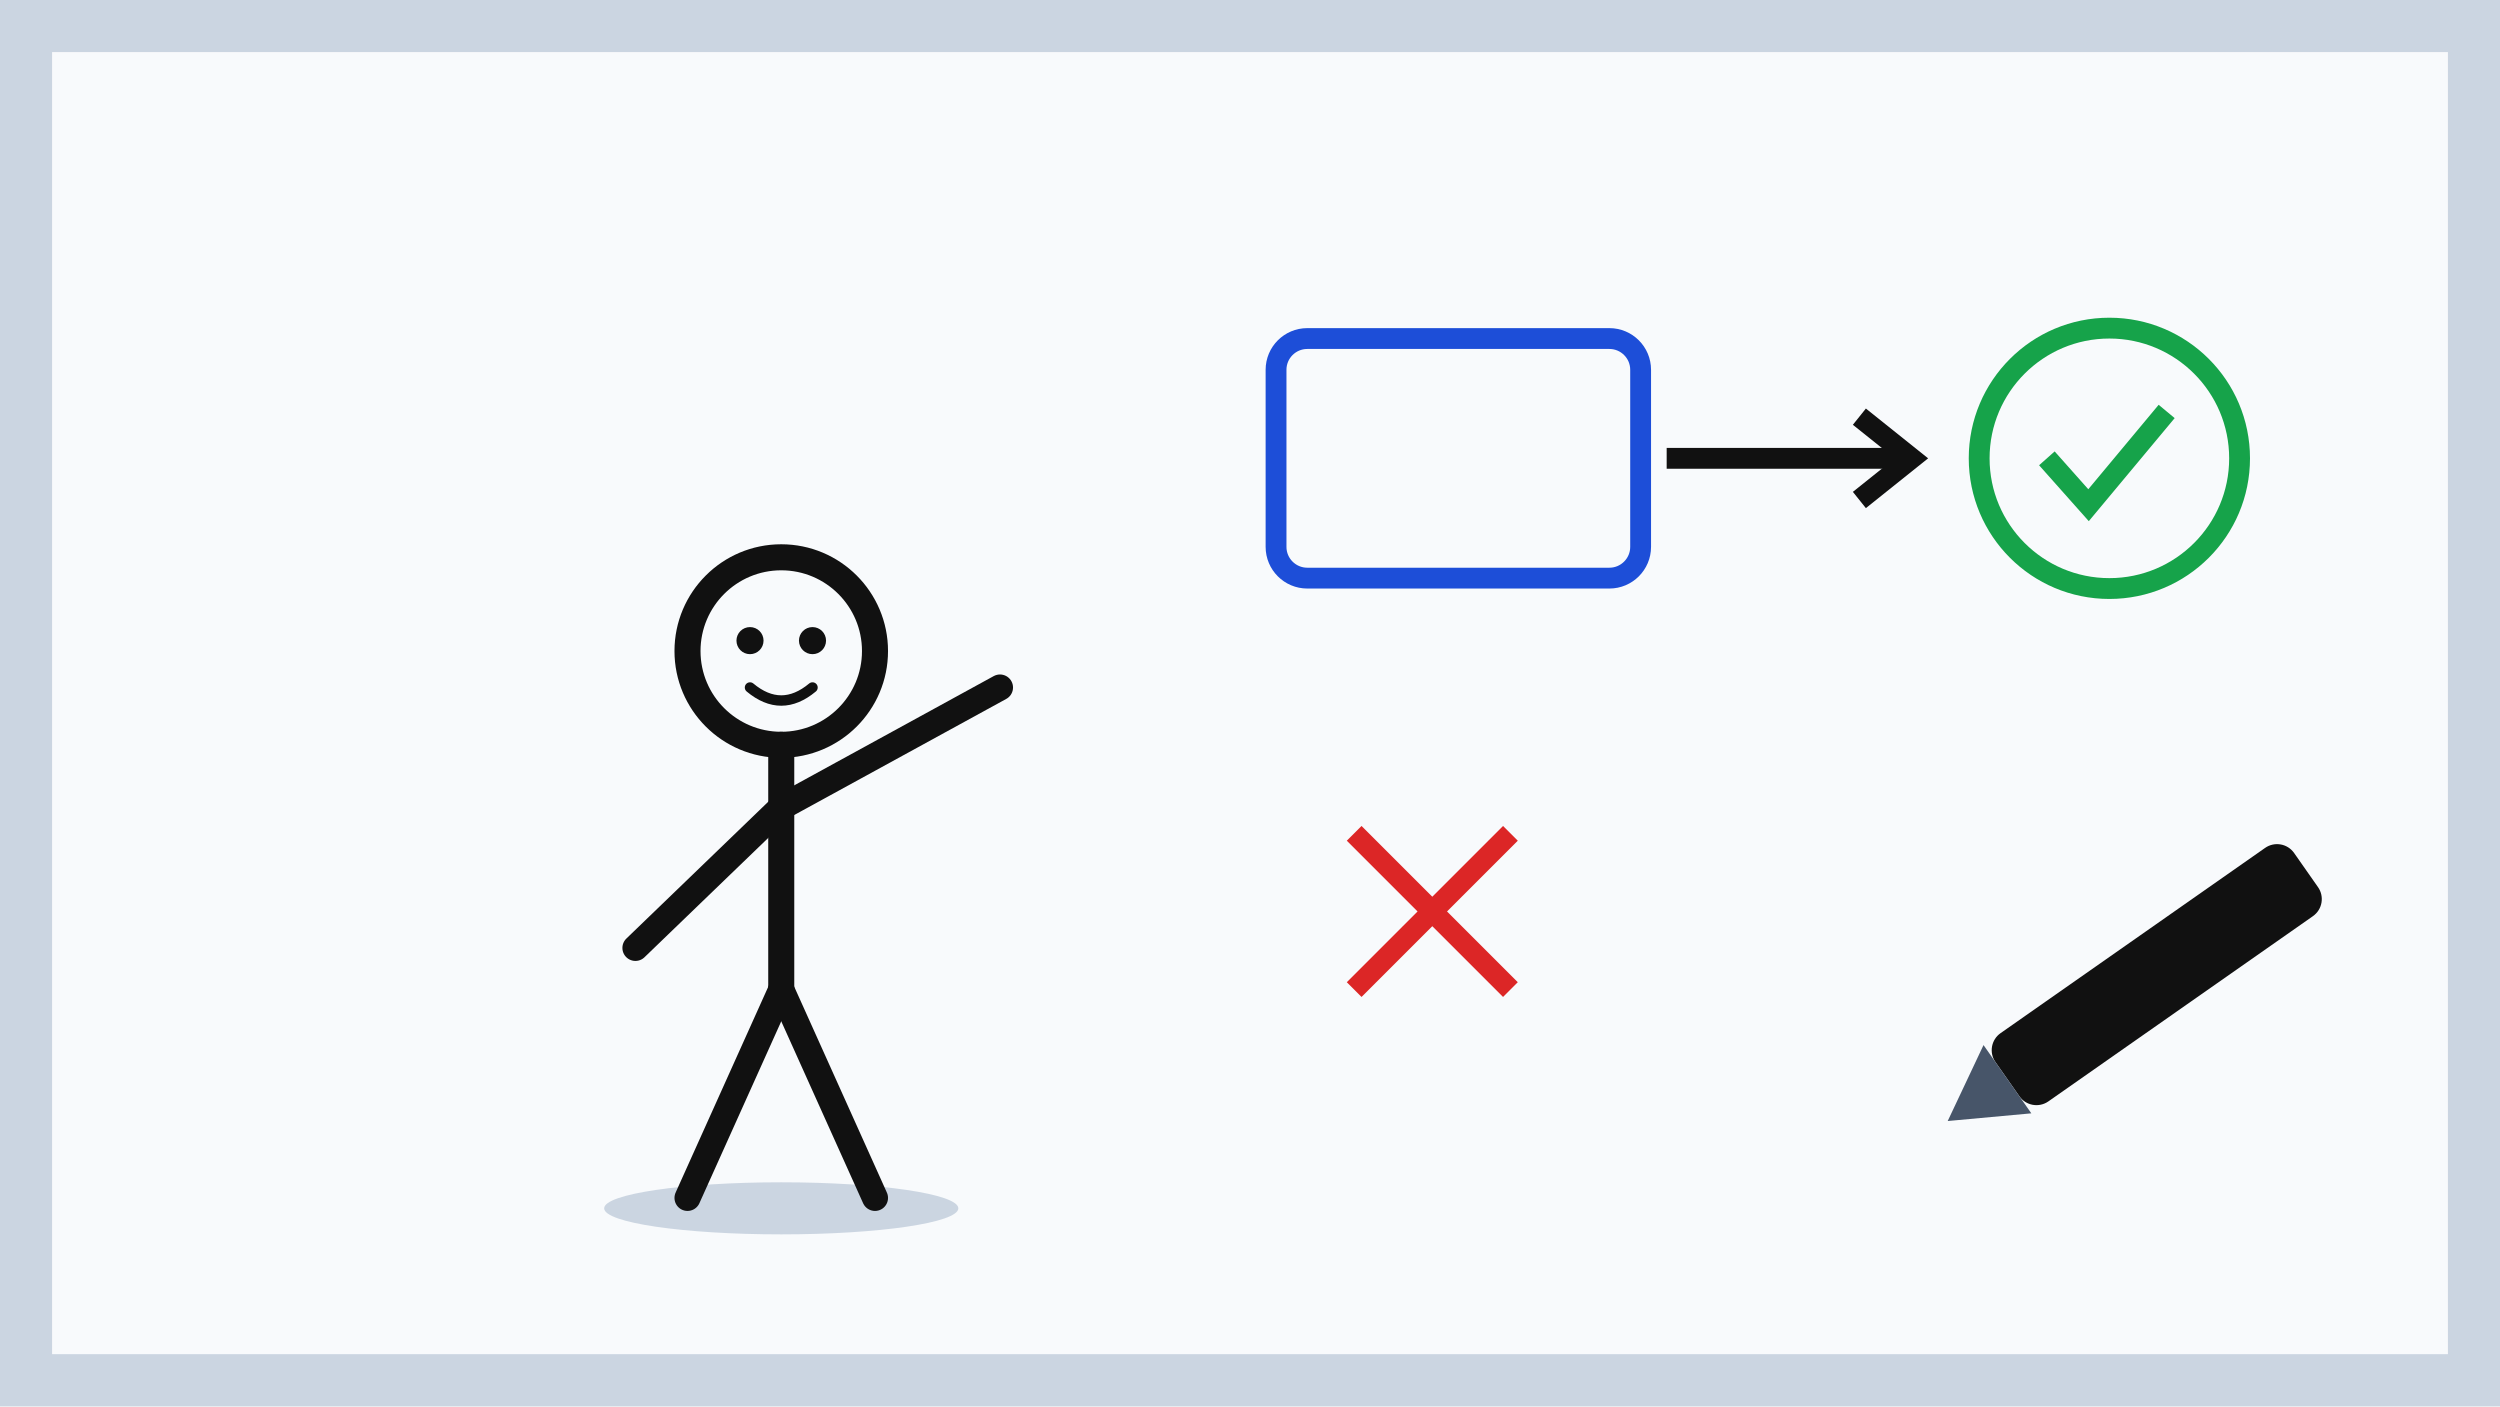
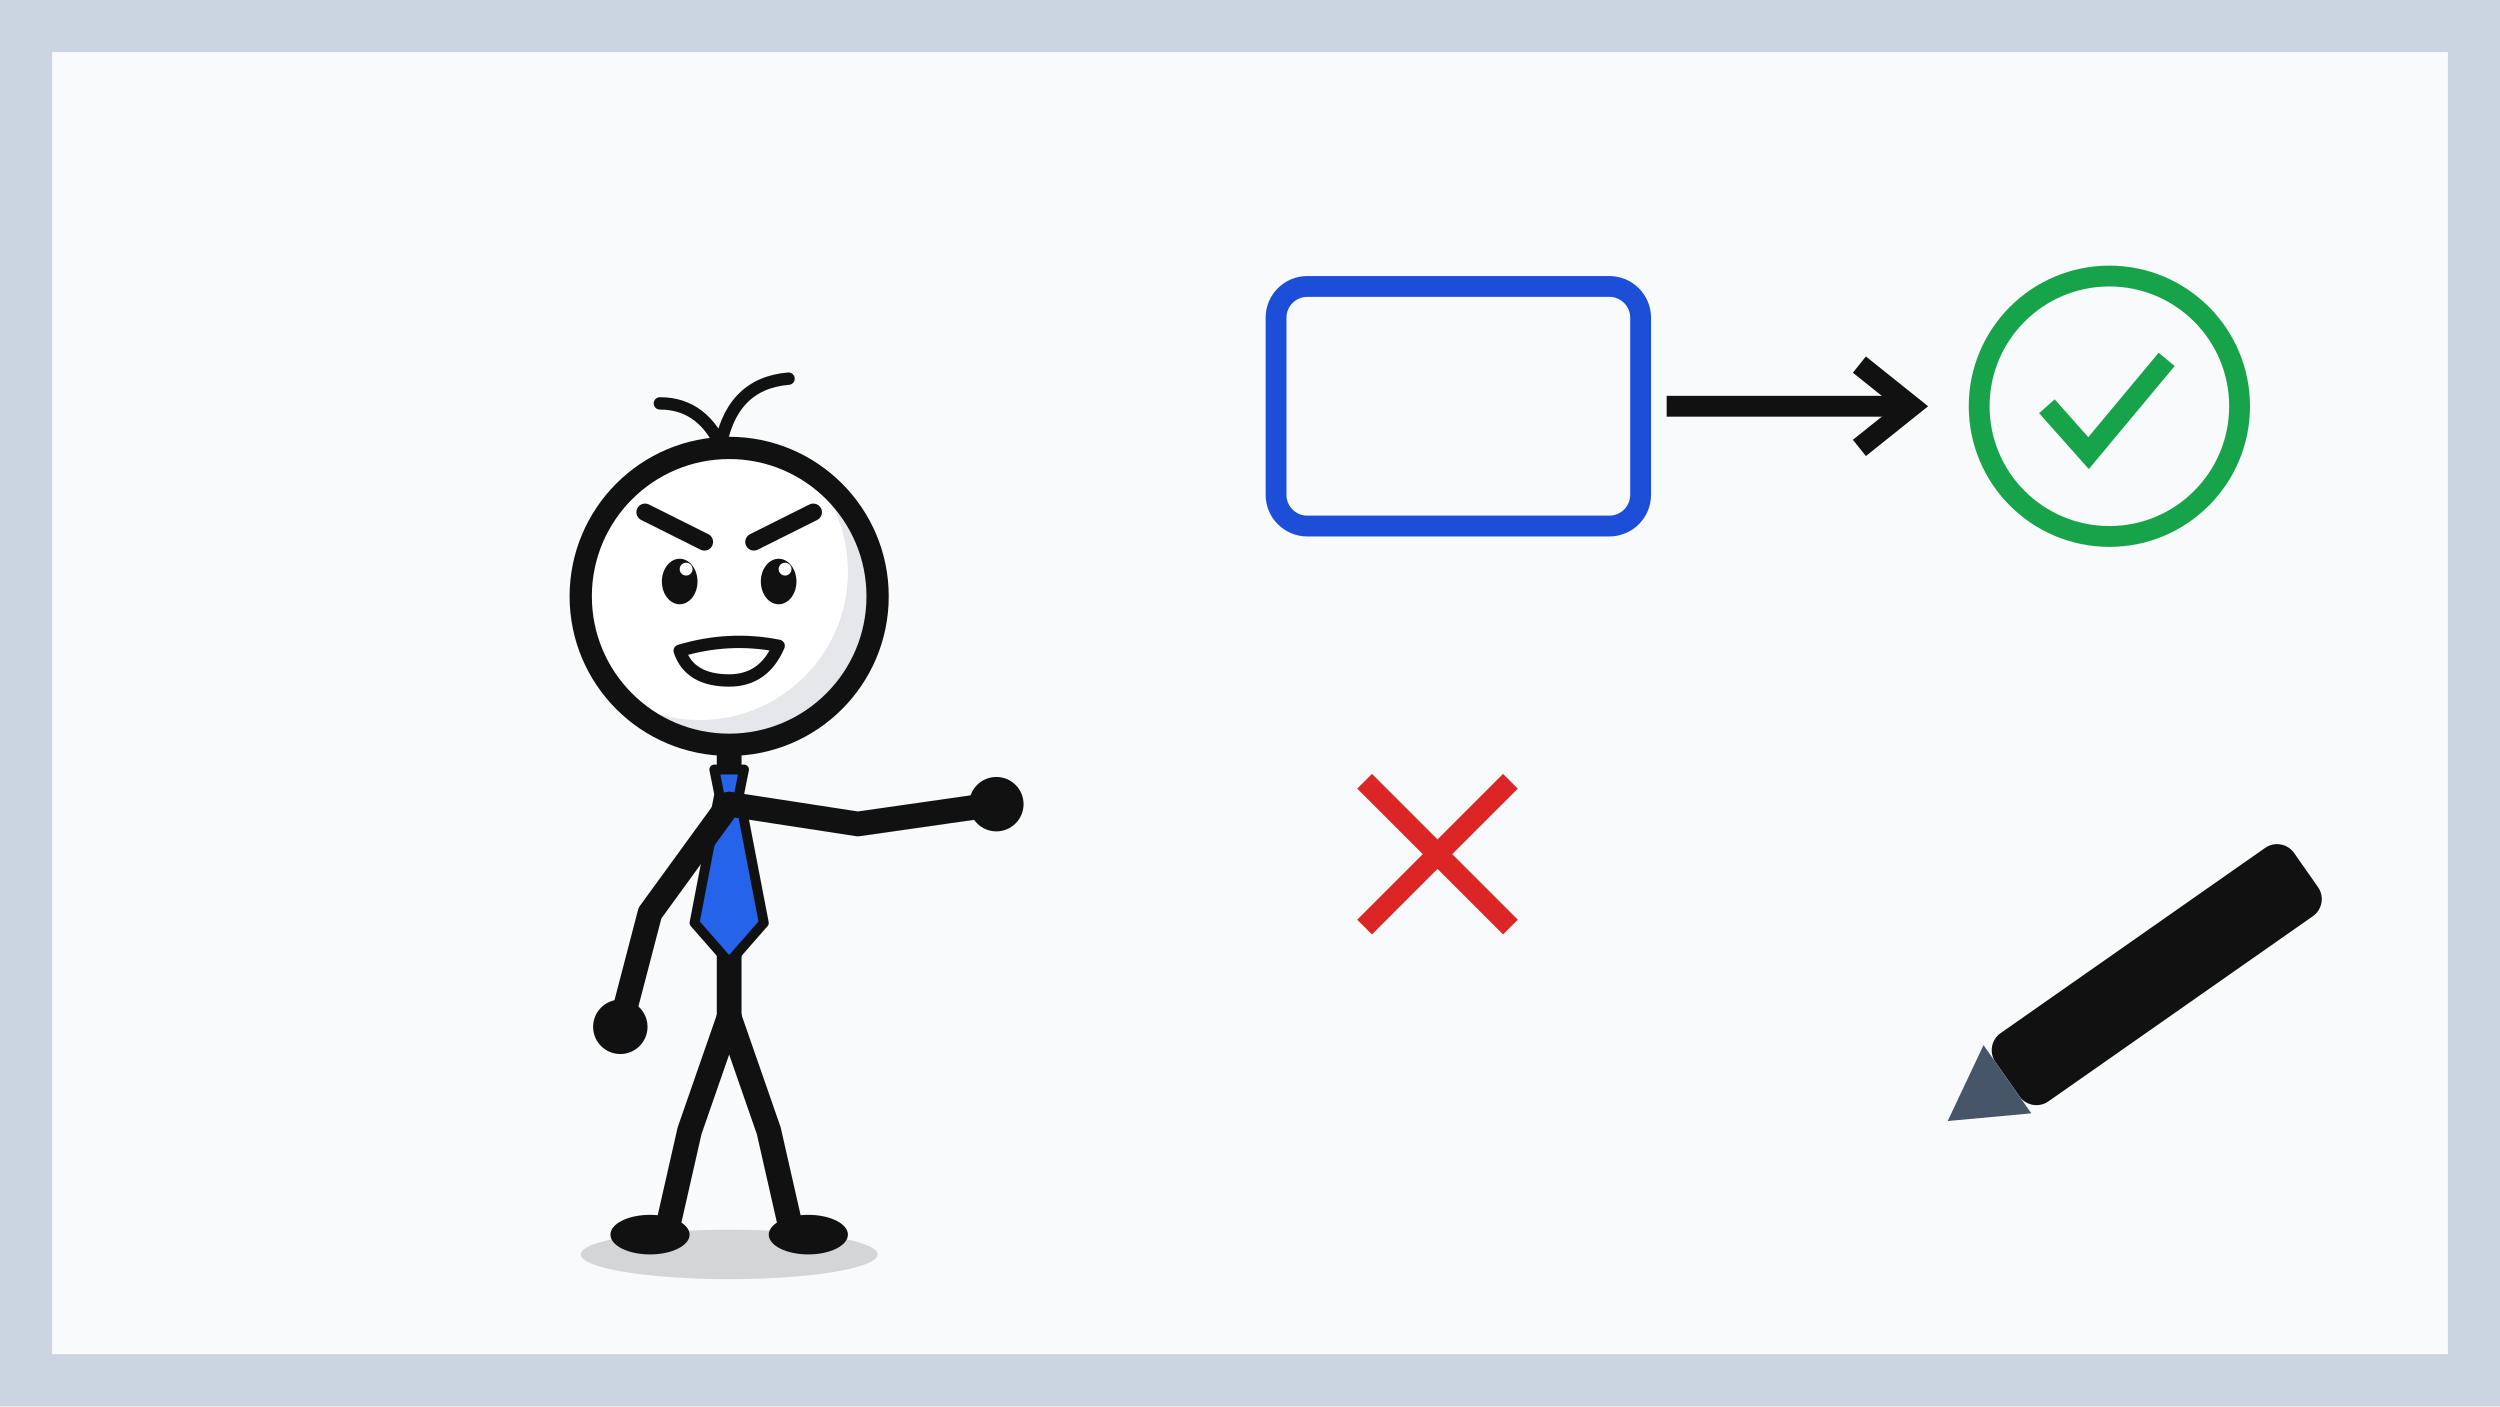
<svg xmlns="http://www.w3.org/2000/svg" viewBox="0 0 480 270" width="480" height="270">
  <style>
- .bob{animation:bob 1.2s ease-in-out infinite}
- .wave{transform-box:fill-box;transform-origin:0% 100%;animation:wave .8s ease-in-out infinite alternate}
- .legA{transform-box:fill-box;transform-origin:50% 0%;animation:step .6s ease-in-out infinite alternate}
- .legB{transform-box:fill-box;transform-origin:50% 0%;animation:step .6s ease-in-out infinite alternate-reverse}
.pop{transform-box:fill-box;transform-origin:50% 50%;animation:pop 1.6s ease-in-out infinite}
.blink{animation:blink 1.4s steps(2) infinite}
.draw{stroke-dasharray:400;animation:draw 3s linear infinite}
.spin{transform-box:fill-box;transform-origin:50% 50%;animation:spin 8s linear infinite}
- @keyframes bob{50%{transform:translateY(-6px)}}
- @keyframes wave{from{transform:rotate(-25deg)}to{transform:rotate(20deg)}}
- @keyframes step{from{transform:rotate(-12deg)}to{transform:rotate(12deg)}}
@keyframes pop{0%,100%{transform:scale(1)}50%{transform:scale(1.15)}}
@keyframes blink{50%{opacity:.35}}
@keyframes draw{from{stroke-dashoffset:400}to{stroke-dashoffset:0}}
@keyframes spin{to{transform:rotate(360deg)}}
</style>
  <defs />
  <rect width="480" height="270" fill="#f8fafc" />
  <rect x="5" y="5" width="470" height="260" fill="none" stroke="#cbd5e1" stroke-width="10" />
-   <rect x="245" y="65" width="70" height="46" rx="6" fill="none" stroke="#1d4ed8" stroke-width="4" />
-   <path class="draw" d="M320 88 h45" stroke="#111" stroke-width="4" />
-   <path d="M357 80 l10 8 l-10 8" stroke="#111" stroke-width="4" fill="none" />
-   <circle cx="405" cy="88" r="25" fill="none" stroke="#16a34a" stroke-width="4" />
-   <path d="M393 88 l8 9 l15 -18" stroke="#16a34a" stroke-width="4" fill="none" />
-   <path d="M260 160 l30 30 m0 -30 l-30 30" stroke="#dc2626" stroke-width="4" />
+   <rect x="245" y="55" width="70" height="46" rx="6" fill="none" stroke="#1d4ed8" stroke-width="4" />
+   <path class="draw" d="M320 78 h45" stroke="#111" stroke-width="4" />
+   <path d="M357 70 l10 8 l-10 8" stroke="#111" stroke-width="4" fill="none" />
+   <circle cx="405" cy="78" r="25" fill="none" stroke="#16a34a" stroke-width="4" />
+   <path d="M393 78 l8 9 l15 -18" stroke="#16a34a" stroke-width="4" fill="none" />
+   <path d="M262 150 l28 28 m0 -28 l-28 28" stroke="#dc2626" stroke-width="4" />
  <g class="pop">
    <g transform="rotate(-35 410 190)">
      <rect x="380" y="182" width="70" height="16" rx="4" fill="#111" />
      <path d="M380 182 l-14 8 l14 8 z" fill="#475569" />
    </g>
  </g>
-   <ellipse cx="150" cy="232" rx="34" ry="5" fill="#cbd5e1" />
-   <g class="bob">
-     <g fill="none" stroke="#111" stroke-width="5" stroke-linecap="round" stroke-linejoin="round">
-       <line x1="150" y1="143" x2="150" y2="190" />
-       <line x1="150" y1="155" x2="122" y2="182" />
-       <line class="wave" x1="150" y1="155" x2="192" y2="132" />
-       <line class="legA" x1="150" y1="190" x2="132" y2="230" />
-       <line class="legB" x1="150" y1="190" x2="168" y2="230" />
+   <g transform="translate(140 238) scale(0.95 0.95)">
+     <g>
+       <animateTransform attributeName="transform" type="translate" values="0 0;0 -4;0 0" dur="1.4s" begin="0s" repeatCount="indefinite" />
+       <ellipse cx="0" cy="3" rx="30" ry="5" fill="rgba(0,0,0,.15)" />
+       <g>
+         <polyline points="0,-45 -8,-22 -13,0" fill="none" stroke="#111" stroke-width="5" stroke-linecap="round" stroke-linejoin="round" />
+         <ellipse cx="-16" cy="-1" rx="8" ry="4" fill="#111" />
+       </g>
+       <g>
+         <polyline points="0,-45 8,-22 13,0" fill="none" stroke="#111" stroke-width="5" stroke-linecap="round" stroke-linejoin="round" />
+         <ellipse cx="16" cy="-1" rx="8" ry="4" fill="#111" />
+       </g>
+       <path d="M0 -100 V-45" stroke="#111" stroke-width="5" stroke-linecap="round" />
+       <path d="M-3 -95 h6 l-1 5 l5 26 l-7 8 l-7 -8 l5 -26z" fill="#2563eb" stroke="#111" stroke-width="2" stroke-linejoin="round" />
+       <g>
+         <animateTransform attributeName="transform" type="rotate" values="-3 0 -88;3 0 -88;-3 0 -88" dur="1.8s" begin="0s" repeatCount="indefinite" calcMode="spline" keySplines=".45 0 .55 1;.45 0 .55 1" />
+         <polyline points="0,-88 -16,-66 -22,-43" fill="none" stroke="#111" stroke-width="5" stroke-linecap="round" stroke-linejoin="round" />
+         <circle cx="-22" cy="-43" r="5.5" fill="#111" />
+         <g transform="translate(0 0)" />
+       </g>
+       <g>
+         <animateTransform attributeName="transform" type="rotate" values="-4 0 -88;4 0 -88;-4 0 -88" dur="1.6s" begin="0s" repeatCount="indefinite" calcMode="spline" keySplines=".45 0 .55 1;.45 0 .55 1" />
+         <polyline points="0,-88 26,-84 54,-88" fill="none" stroke="#111" stroke-width="5" stroke-linecap="round" stroke-linejoin="round" />
+         <circle cx="54" cy="-88" r="5.5" fill="#111" />
+         <g transform="translate(0 0)" />
+       </g>
+       <g>
+         <animateTransform attributeName="transform" type="rotate" values="-3 0 -100;3 0 -100;-3 0 -100" dur="2.6s" begin="0s" repeatCount="indefinite" calcMode="spline" keySplines=".45 0 .55 1;.45 0 .55 1" />
+         <clipPath id="hc5">
+           <circle cx="0" cy="-130" r="30" />
+         </clipPath>
+         <circle cx="0" cy="-130" r="30" fill="#fff" />
+         <g clip-path="url(#hc5)">
+           <rect x="-40" y="-170" width="80" height="80" fill="#e5e7eb" />
+           <circle cx="-6" cy="-135" r="30" fill="#fff" />
+         </g>
+         <circle cx="0" cy="-130" r="30" fill="none" stroke="#111" stroke-width="4.5" />
+         <path d="M-17 -147 L-5 -141 M17 -147 L5 -141" stroke="#111" stroke-width="3.5" stroke-linecap="round" />
+         <ellipse cx="-10" cy="-133" rx="3.6" ry="4.6" fill="#111">
+           <animate attributeName="ry" values="4.6;4.6;.6;4.6" keyTimes="0;.9;.95;1" dur="3.6s" repeatCount="indefinite" />
+         </ellipse>
+         <circle cx="-8.7" cy="-135.5" r="1.3" fill="#fff" />
+         <ellipse cx="10" cy="-133" rx="3.6" ry="4.6" fill="#111">
+           <animate attributeName="ry" values="4.6;4.6;.6;4.6" keyTimes="0;.9;.95;1" dur="3.6s" repeatCount="indefinite" />
+         </ellipse>
+         <circle cx="11.3" cy="-135.5" r="1.3" fill="#fff" />
+         <path d="M-10 -119 q10 -3 20 -1 q-3 7 -10 7 q-8 0 -10 -6z" fill="#fff" stroke="#111" stroke-width="2.5" stroke-linejoin="round" />
+         <path d="M-2 -159 q2 -14 14 -15 M-1 -159 q-4 -10 -13 -10" stroke="#111" stroke-width="2.5" fill="none" stroke-linecap="round" />
+       </g>
    </g>
-     <circle cx="150" cy="125" r="18" fill="none" stroke="#111" stroke-width="5" />
-     <circle cx="144" cy="123" r="2.6" fill="#111" />
-     <circle cx="156" cy="123" r="2.6" fill="#111" />
-     <path d="M144 132 q6 5 12 0" fill="none" stroke="#111" stroke-width="2" stroke-linecap="round" />
  </g>
</svg>
